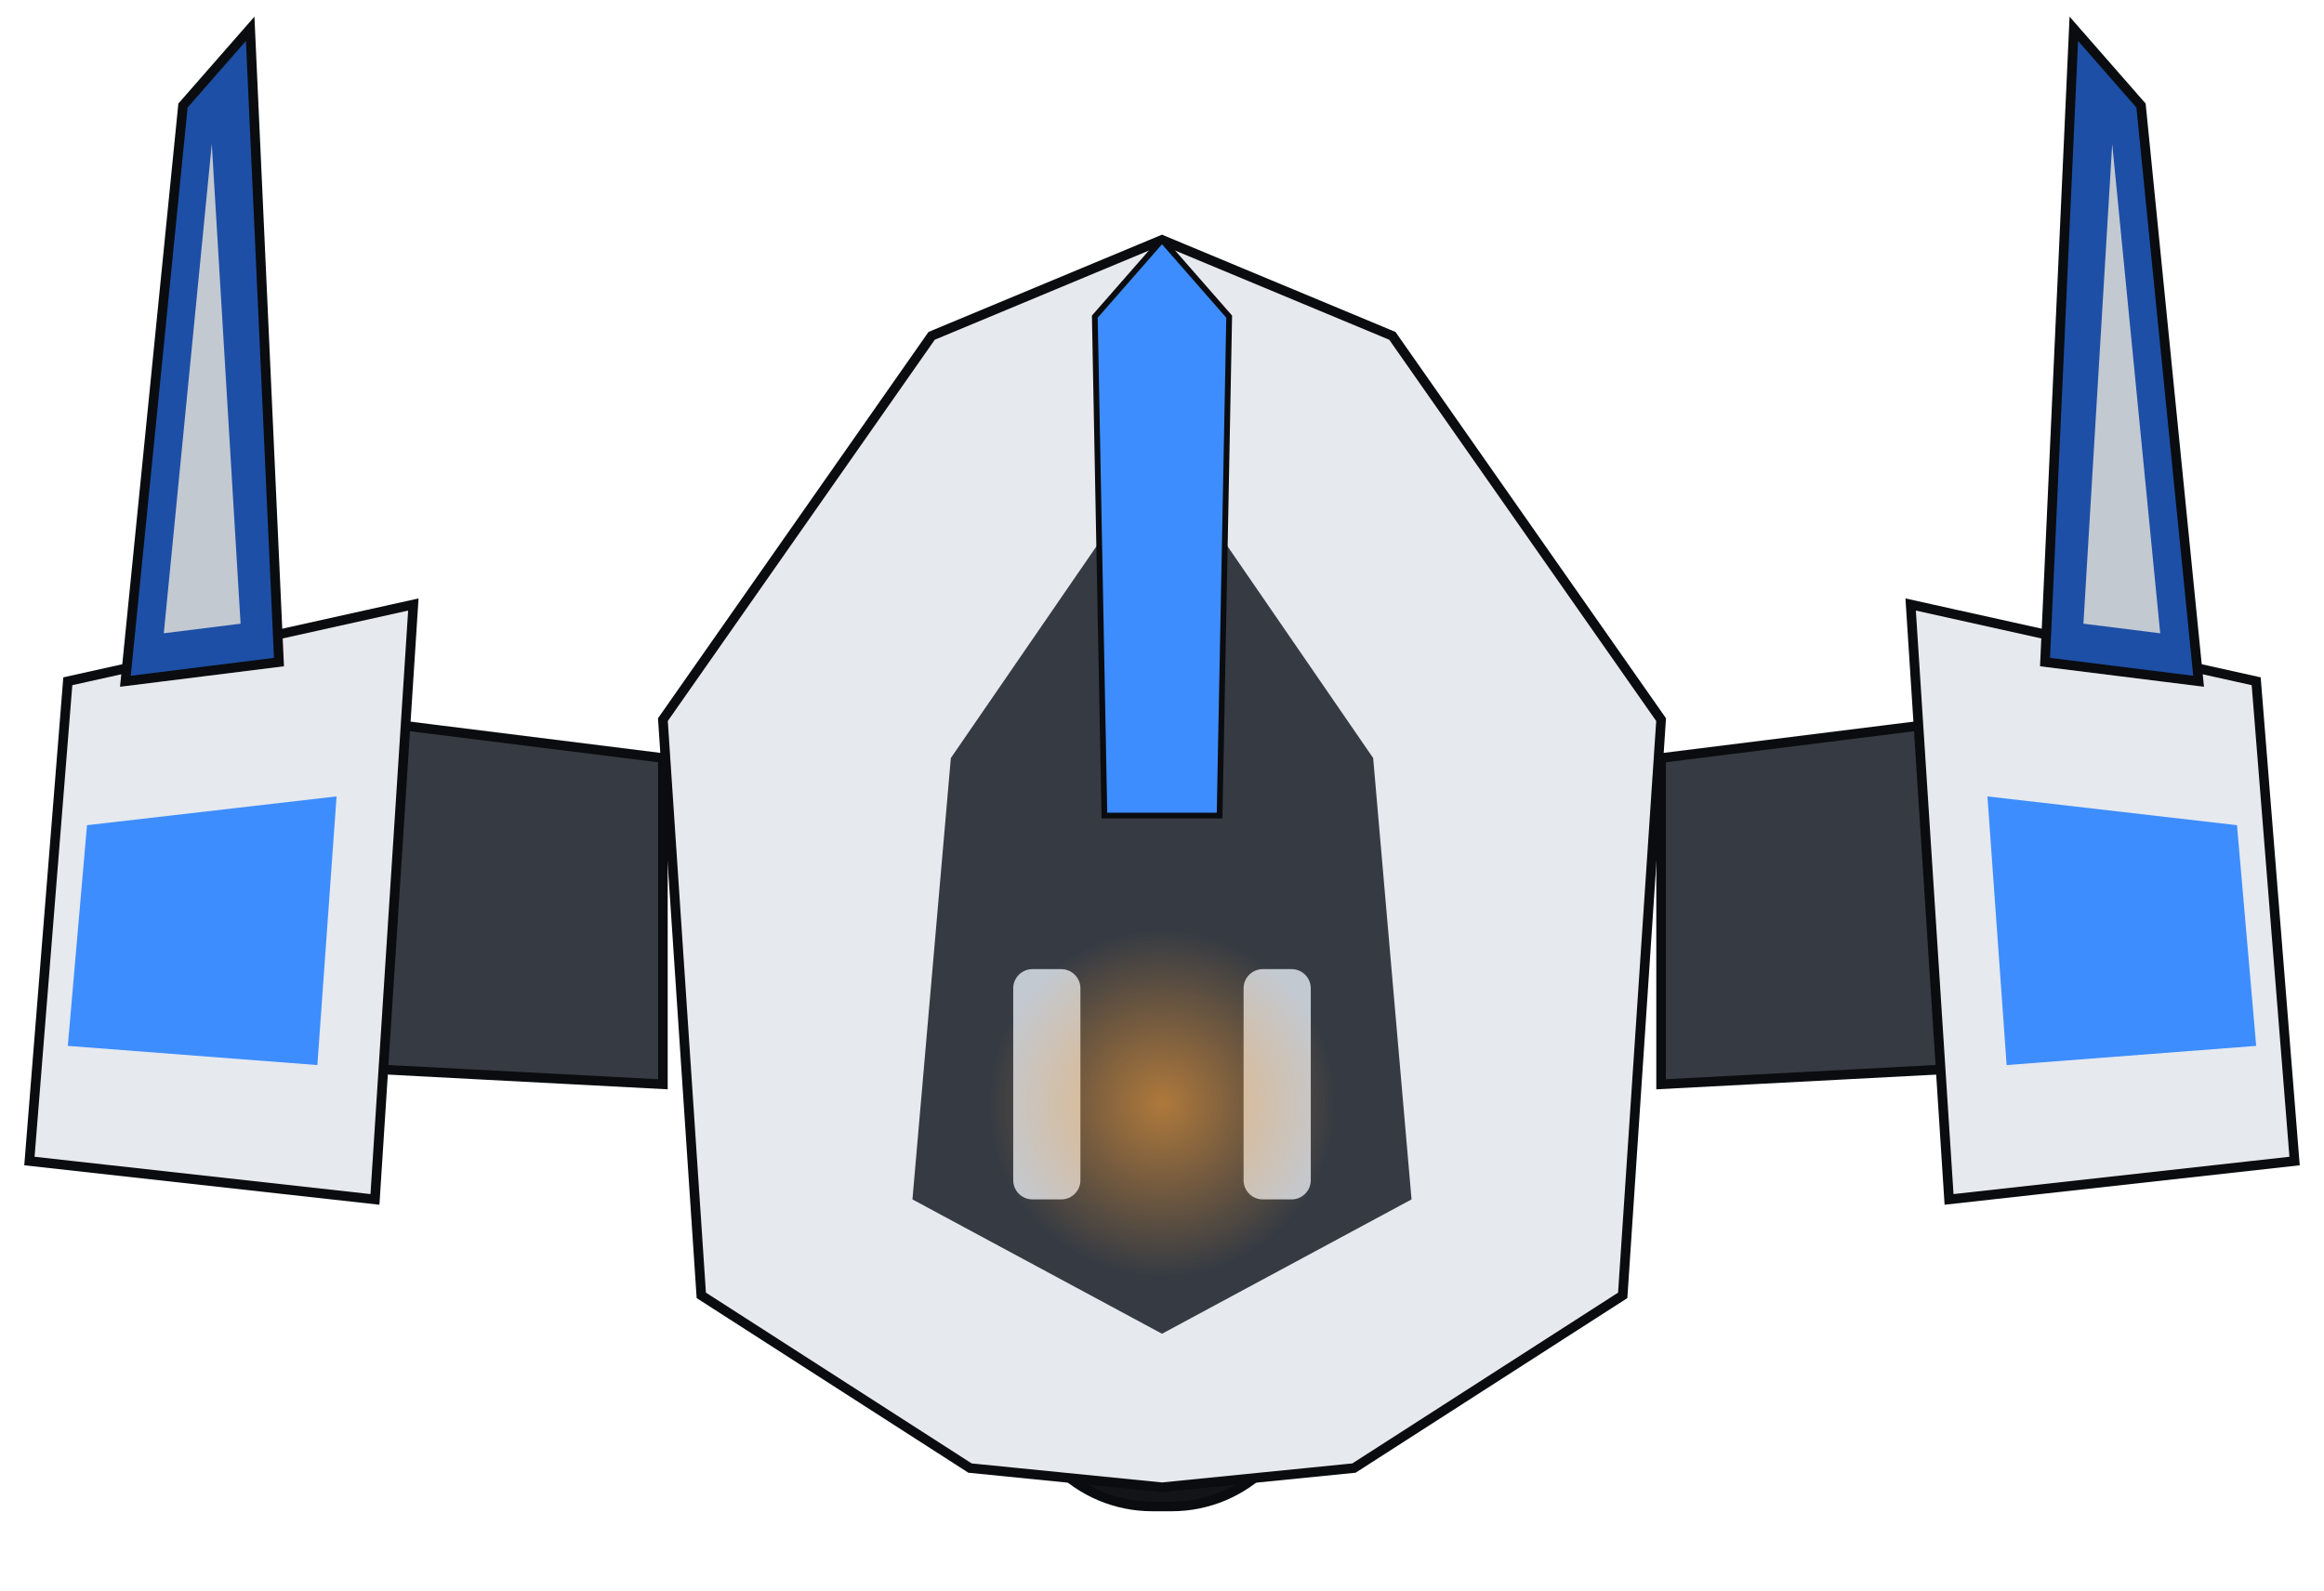
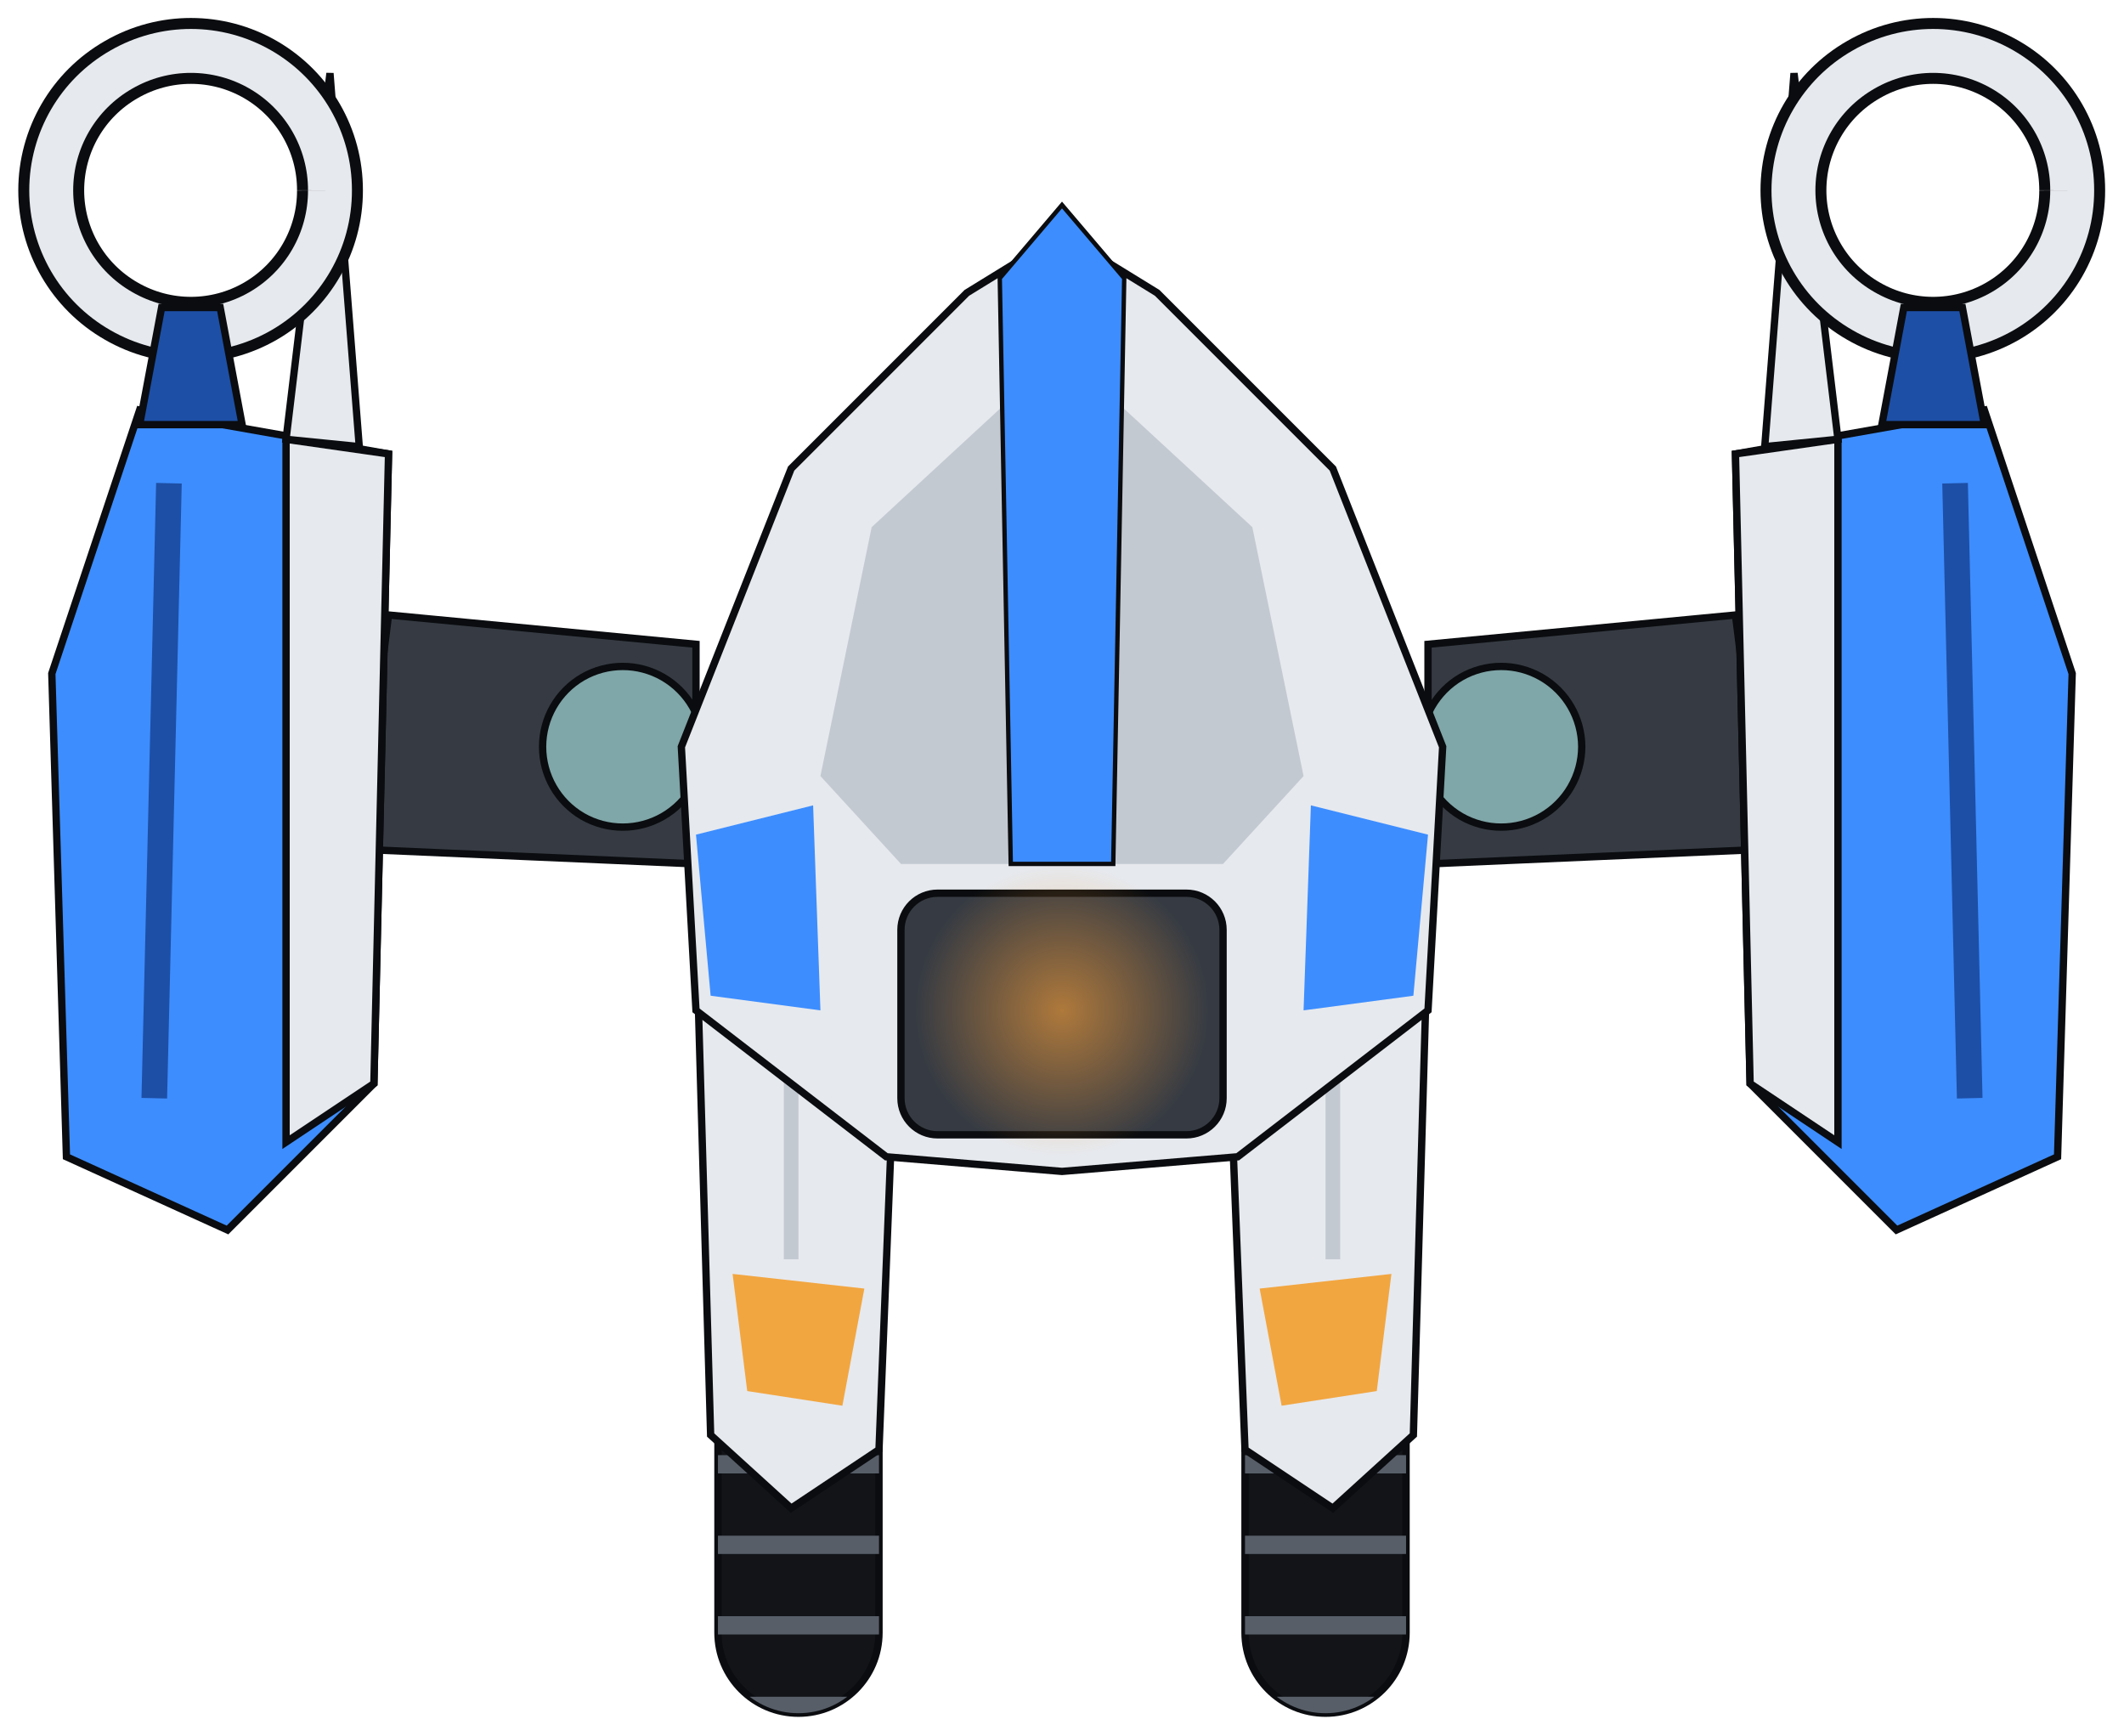
- <svg xmlns="http://www.w3.org/2000/svg" viewBox="-12.1 -10.1 24.2 16.58" width="387" height="265">
+ <svg xmlns="http://www.w3.org/2000/svg" viewBox="-14.5 -11.2 29 23.7" width="464" height="379">
  <defs>
    <clipPath id="c1">
-       <path d="M-0.1 -5.6L0.1 -5.6A1.4 1.4 0 0 1 1.5 -4.2L1.5 4.2A1.4 1.4 0 0 1 0.1 5.6L-0.1 5.6A1.4 1.4 0 0 1 -1.5 4.2L-1.5 -4.2A1.4 1.4 0 0 1 -0.1 -5.6Z" />
+       <path d="M-3.6 7.2L-3.6 7.2A1.1 1.1 0 0 1 -2.5 8.3L-2.5 11.1A1.1 1.1 0 0 1 -3.6 12.2L-3.6 12.2A1.1 1.1 0 0 1 -4.7 11.1L-4.7 8.3A1.1 1.1 0 0 1 -3.6 7.2Z" />
    </clipPath>
-     <radialGradient id="g2" gradientUnits="userSpaceOnUse" cx="0" cy="1.4" r="1.8" fx="0" fy="1.4" fr="0">
+     <clipPath id="c2">
+       <path d="M3.6 7.2L3.6 7.2A1.1 1.1 0 0 1 4.7 8.3L4.7 11.1A1.1 1.1 0 0 1 3.6 12.2L3.6 12.2A1.1 1.1 0 0 1 2.5 11.1L2.5 8.3A1.1 1.1 0 0 1 3.6 7.2Z" />
+     </clipPath>
+     <radialGradient id="g3" gradientUnits="userSpaceOnUse" cx="0" cy="2.6" r="2" fx="0" fy="2.6" fr="0">
      <stop offset="0" stop-color="#ffa236" />
      <stop offset="1" stop-color="#ffa236" stop-opacity="0" />
    </radialGradient>
  </defs>
-   <path d="M-0.1 -5.6L0.1 -5.6A1.4 1.4 0 0 1 1.5 -4.2L1.5 4.2A1.4 1.4 0 0 1 0.1 5.6L-0.1 5.6A1.4 1.4 0 0 1 -1.5 4.2L-1.5 -4.2A1.4 1.4 0 0 1 -0.1 -5.6Z" fill="#121418" />
-   <path d="M-0.1 -5.6L0.1 -5.6A1.4 1.4 0 0 1 1.5 -4.2L1.5 4.2A1.4 1.4 0 0 1 0.1 5.6L-0.1 5.6A1.4 1.4 0 0 1 -1.5 4.2L-1.5 -4.2A1.4 1.4 0 0 1 -0.1 -5.6Z" fill="none" stroke="#0a0c0f" stroke-width="0.1" />
+   <path d="M-3.6 7.2L-3.6 7.2A1.1 1.1 0 0 1 -2.5 8.3L-2.5 11.1A1.1 1.1 0 0 1 -3.6 12.2L-3.6 12.2A1.1 1.1 0 0 1 -4.7 11.1L-4.7 8.3A1.1 1.1 0 0 1 -3.6 7.2Z" fill="#121418" />
+   <path d="M-3.6 7.2L-3.6 7.2A1.1 1.1 0 0 1 -2.5 8.3L-2.5 11.1A1.1 1.1 0 0 1 -3.6 12.2L-3.6 12.2A1.1 1.1 0 0 1 -4.7 11.1L-4.7 8.3A1.1 1.1 0 0 1 -3.6 7.2Z" fill="none" stroke="#0a0c0f" stroke-width="0.1" />
  <g clip-path="url(#c1)">
-     <path d="M-1.5 -6.2L1.5 -5.9" fill="none" stroke="#575e68" stroke-width="0.25" />
-     <path d="M-1.5 -5L1.5 -4.7" fill="none" stroke="#575e68" stroke-width="0.25" />
-     <path d="M-1.5 -3.8L1.5 -3.5" fill="none" stroke="#575e68" stroke-width="0.25" />
-     <path d="M-1.5 -2.6L1.5 -2.3" fill="none" stroke="#575e68" stroke-width="0.25" />
-     <path d="M-1.5 -1.4L1.5 -1.1" fill="none" stroke="#575e68" stroke-width="0.25" />
-     <path d="M-1.5 -0.2L1.5 0.1" fill="none" stroke="#575e68" stroke-width="0.25" />
-     <path d="M-1.5 1L1.5 1.3" fill="none" stroke="#575e68" stroke-width="0.25" />
-     <path d="M-1.5 2.2L1.5 2.5" fill="none" stroke="#575e68" stroke-width="0.25" />
-     <path d="M-1.5 3.4L1.5 3.7" fill="none" stroke="#575e68" stroke-width="0.25" />
-     <path d="M-1.5 4.6L1.5 4.9" fill="none" stroke="#575e68" stroke-width="0.25" />
-     <path d="M-1.5 5.8L1.5 6.1" fill="none" stroke="#575e68" stroke-width="0.25" />
+     <path d="M-4.7 6.6L-2.5 6.6" fill="none" stroke="#575e68" stroke-width="0.25" />
+     <path d="M-4.7 7.7L-2.5 7.7" fill="none" stroke="#575e68" stroke-width="0.25" />
+     <path d="M-4.7 8.8L-2.5 8.8" fill="none" stroke="#575e68" stroke-width="0.25" />
+     <path d="M-4.7 9.9L-2.5 9.9" fill="none" stroke="#575e68" stroke-width="0.25" />
+     <path d="M-4.7 11L-2.5 11" fill="none" stroke="#575e68" stroke-width="0.25" />
+     <path d="M-4.7 12.1L-2.5 12.1" fill="none" stroke="#575e68" stroke-width="0.25" />
  </g>
-   <path d="M-5.2 -2.2L-8.4 -2.6L-9 1L-5.2 1.2Z" fill="#363b43" />
-   <path d="M-5.2 -2.2L-8.4 -2.6L-9 1L-5.2 1.2Z" fill="none" stroke="#0a0c0f" stroke-width="0.1" />
-   <path d="M-7.8 -3.8L-11.4 -3L-11.8 2L-8.2 2.4Z" fill="#e6e9ee" />
-   <path d="M-7.8 -3.8L-11.4 -3L-11.8 2L-8.2 2.4Z" fill="none" stroke="#0a0c0f" stroke-width="0.1" />
-   <path d="M-8.6 -1.8L-11.2 -1.5L-11.4 0.8L-8.8 1Z" fill="#3d8dff" />
-   <path d="M-9.2 -3.2L-10.8 -3L-10.2 -9L-9.5 -9.8Z" fill="#1d4fa6" />
-   <path d="M-9.2 -3.2L-10.8 -3L-10.2 -9L-9.5 -9.8Z" fill="none" stroke="#0a0c0f" stroke-width="0.1" />
-   <path d="M-9.6 -3.6L-10.4 -3.5L-9.9 -8.6Z" fill="#c3c9d1" />
-   <path d="M5.2 -2.2L8.4 -2.6L9 1L5.2 1.2Z" fill="#363b43" />
-   <path d="M5.2 -2.2L8.4 -2.6L9 1L5.2 1.2Z" fill="none" stroke="#0a0c0f" stroke-width="0.1" />
-   <path d="M7.8 -3.8L11.4 -3L11.8 2L8.2 2.4Z" fill="#e6e9ee" />
-   <path d="M7.8 -3.8L11.4 -3L11.8 2L8.2 2.4Z" fill="none" stroke="#0a0c0f" stroke-width="0.1" />
-   <path d="M8.6 -1.8L11.2 -1.5L11.4 0.8L8.8 1Z" fill="#3d8dff" />
-   <path d="M9.2 -3.2L10.8 -3L10.2 -9L9.5 -9.8Z" fill="#1d4fa6" />
-   <path d="M9.2 -3.2L10.8 -3L10.2 -9L9.5 -9.8Z" fill="none" stroke="#0a0c0f" stroke-width="0.1" />
-   <path d="M9.6 -3.6L10.4 -3.5L9.9 -8.6Z" fill="#c3c9d1" />
-   <path d="M0 -7.6L2.4 -6.6L5.2 -2.6L4.8 3.4L2 5.2L0 5.4L0 5.4L-2 5.2L-4.8 3.4L-5.2 -2.6L-2.4 -6.6L0 -7.6Z" fill="#e6e9ee" />
-   <path d="M0 -7.6L2.4 -6.6L5.2 -2.6L4.8 3.4L2 5.2L0 5.4L0 5.4L-2 5.2L-4.8 3.4L-5.2 -2.6L-2.4 -6.6L0 -7.6Z" fill="none" stroke="#0a0c0f" stroke-width="0.1" />
-   <path d="M0 -5.4L2.2 -2.2L2.6 2.4L0 3.8L0 3.8L-2.6 2.4L-2.2 -2.2L0 -5.4Z" fill="#363b43" />
-   <path d="M0 -7.6L0.7 -6.8L0.6 -1.6L-0.6 -1.6L-0.7 -6.8Z" fill="#3d8dff" />
-   <path d="M0 -7.6L0.7 -6.8L0.6 -1.6L-0.6 -1.6L-0.7 -6.8Z" fill="none" stroke="#0a0c0f" stroke-width="0.06" />
-   <path d="M-1.35 0L-1.05 0A0.2 0.2 0 0 1 -0.85 0.2L-0.85 2.2A0.2 0.2 0 0 1 -1.05 2.4L-1.35 2.4A0.2 0.2 0 0 1 -1.55 2.2L-1.55 0.2A0.2 0.2 0 0 1 -1.35 0Z" fill="#c3c9d1" />
-   <path d="M1.05 0L1.35 0A0.2 0.2 0 0 1 1.55 0.2L1.55 2.2A0.2 0.2 0 0 1 1.35 2.4L1.05 2.4A0.2 0.2 0 0 1 0.85 2.2L0.85 0.2A0.2 0.2 0 0 1 1.05 0Z" fill="#c3c9d1" />
-   <path d="M-1.8 -0.4L1.8 -0.4L1.8 3.2L-1.8 3.2Z" fill="url(#g2)" opacity="0.6" />
+   <path d="M-2.2 1L-5 1.4L-4.8 8.4L-3.7 9.4L-2.5 8.6Z" fill="#e6e9ee" />
+   <path d="M-2.2 1L-5 1.4L-4.8 8.4L-3.7 9.4L-2.5 8.6Z" fill="none" stroke="#0a0c0f" stroke-width="0.1" />
+   <path d="M-2.7 6.4L-4.5 6.2L-4.3 7.8L-3 8Z" fill="#f2a640" />
+   <path d="M-3.7 2L-3.7 6" fill="none" stroke="#c3c9d1" stroke-width="0.2" />
+   <path d="M3.6 7.2L3.6 7.2A1.1 1.1 0 0 1 4.7 8.3L4.7 11.1A1.1 1.1 0 0 1 3.6 12.2L3.6 12.2A1.1 1.1 0 0 1 2.5 11.1L2.5 8.3A1.1 1.1 0 0 1 3.6 7.2Z" fill="#121418" />
+   <path d="M3.6 7.2L3.6 7.2A1.1 1.1 0 0 1 4.7 8.3L4.7 11.1A1.1 1.1 0 0 1 3.6 12.2L3.6 12.2A1.1 1.1 0 0 1 2.5 11.1L2.5 8.3A1.1 1.1 0 0 1 3.6 7.2Z" fill="none" stroke="#0a0c0f" stroke-width="0.1" />
+   <g clip-path="url(#c2)">
+     <path d="M2.5 6.6L4.7 6.6" fill="none" stroke="#575e68" stroke-width="0.25" />
+     <path d="M2.5 7.7L4.7 7.7" fill="none" stroke="#575e68" stroke-width="0.25" />
+     <path d="M2.5 8.8L4.7 8.8" fill="none" stroke="#575e68" stroke-width="0.25" />
+     <path d="M2.5 9.9L4.7 9.9" fill="none" stroke="#575e68" stroke-width="0.25" />
+     <path d="M2.5 11L4.7 11" fill="none" stroke="#575e68" stroke-width="0.25" />
+     <path d="M2.5 12.1L4.7 12.1" fill="none" stroke="#575e68" stroke-width="0.25" />
+   </g>
+   <path d="M2.2 1L5 1.4L4.8 8.4L3.7 9.4L2.5 8.6Z" fill="#e6e9ee" />
+   <path d="M2.2 1L5 1.4L4.8 8.4L3.7 9.4L2.5 8.6Z" fill="none" stroke="#0a0c0f" stroke-width="0.1" />
+   <path d="M2.7 6.4L4.5 6.2L4.3 7.8L3 8Z" fill="#f2a640" />
+   <path d="M3.7 2L3.7 6" fill="none" stroke="#c3c9d1" stroke-width="0.2" />
+   <path d="M-5 -2.4L-9.2 -2.8L-9.6 0.4L-5 0.6Z" fill="#363b43" />
+   <path d="M-5 -2.4L-9.2 -2.8L-9.6 0.4L-5 0.6Z" fill="none" stroke="#0a0c0f" stroke-width="0.1" />
+   <path d="M-4.9 -1A1.1 1.1 0 0 1 -6.55 -0.05A1.1 1.1 0 0 1 -6.55 -1.95A1.1 1.1 0 0 1 -4.9 -1" fill="#7fa6a8" />
+   <path d="M-4.9 -1A1.1 1.1 0 0 1 -6.55 -0.05A1.1 1.1 0 0 1 -6.55 -1.95A1.1 1.1 0 0 1 -4.9 -1" fill="none" stroke="#0a0c0f" stroke-width="0.1" />
+   <path d="M-9.2 -5L-12.6 -5.6L-13.8 -2L-13.6 4.6L-11.4 5.6L-9.4 3.6Z" fill="#3d8dff" />
+   <path d="M-9.2 -5L-12.6 -5.6L-13.8 -2L-13.6 4.6L-11.4 5.6L-9.4 3.6Z" fill="none" stroke="#0a0c0f" stroke-width="0.1" />
+   <path d="M-9.2 -5L-10.6 -5.2L-10.6 4.4L-9.4 3.6Z" fill="#e6e9ee" />
+   <path d="M-9.2 -5L-10.6 -5.2L-10.6 4.4L-9.4 3.6Z" fill="none" stroke="#0a0c0f" stroke-width="0.1" />
+   <path d="M-12.2 -4.6L-12.4 3.8" fill="none" stroke="#1d4fa6" stroke-width="0.35" />
+   <path d="M-9.6 -5.1L-10.6 -5.2L-10 -10.2Z" fill="#e6e9ee" />
+   <path d="M-9.6 -5.1L-10.6 -5.2L-10 -10.2Z" fill="none" stroke="#0a0c0f" stroke-width="0.1" />
+   <path d="M-10 -8.6A1.9 1.9 0 0 1 -12.85 -6.95A1.9 1.9 0 0 1 -12.85 -10.25A1.9 1.9 0 0 1 -10 -8.6" fill="none" stroke="#0a0c0f" stroke-width="0.9" />
+   <path d="M-10 -8.6A1.9 1.9 0 0 1 -12.85 -6.95A1.9 1.9 0 0 1 -12.85 -10.25A1.9 1.9 0 0 1 -10 -8.6" fill="none" stroke="#e6e9ee" stroke-width="0.6" />
+   <path d="M-11.2 -5.4L-12.6 -5.4L-12.3 -7L-11.5 -7Z" fill="#1d4fa6" />
+   <path d="M-11.2 -5.4L-12.6 -5.4L-12.3 -7L-11.5 -7Z" fill="none" stroke="#0a0c0f" stroke-width="0.1" />
+   <path d="M5 -2.4L9.2 -2.8L9.6 0.4L5 0.6Z" fill="#363b43" />
+   <path d="M5 -2.4L9.2 -2.8L9.6 0.4L5 0.6Z" fill="none" stroke="#0a0c0f" stroke-width="0.1" />
+   <path d="M7.1 -1A1.1 1.1 0 0 1 5.45 -0.05A1.1 1.1 0 0 1 5.45 -1.95A1.1 1.1 0 0 1 7.1 -1" fill="#7fa6a8" />
+   <path d="M7.1 -1A1.1 1.1 0 0 1 5.45 -0.05A1.1 1.1 0 0 1 5.45 -1.95A1.1 1.1 0 0 1 7.1 -1" fill="none" stroke="#0a0c0f" stroke-width="0.1" />
+   <path d="M9.2 -5L12.6 -5.6L13.8 -2L13.6 4.6L11.4 5.6L9.4 3.6Z" fill="#3d8dff" />
+   <path d="M9.2 -5L12.6 -5.6L13.8 -2L13.6 4.6L11.4 5.6L9.4 3.6Z" fill="none" stroke="#0a0c0f" stroke-width="0.1" />
+   <path d="M9.2 -5L10.6 -5.2L10.6 4.4L9.4 3.6Z" fill="#e6e9ee" />
+   <path d="M9.2 -5L10.6 -5.2L10.6 4.4L9.4 3.6Z" fill="none" stroke="#0a0c0f" stroke-width="0.1" />
+   <path d="M12.2 -4.6L12.4 3.8" fill="none" stroke="#1d4fa6" stroke-width="0.35" />
+   <path d="M9.6 -5.1L10.6 -5.2L10 -10.2Z" fill="#e6e9ee" />
+   <path d="M9.6 -5.1L10.6 -5.2L10 -10.2Z" fill="none" stroke="#0a0c0f" stroke-width="0.1" />
+   <path d="M13.8 -8.6A1.9 1.9 0 0 1 10.95 -6.95A1.9 1.9 0 0 1 10.95 -10.25A1.9 1.9 0 0 1 13.8 -8.6" fill="none" stroke="#0a0c0f" stroke-width="0.9" />
+   <path d="M13.8 -8.6A1.9 1.9 0 0 1 10.95 -6.95A1.9 1.9 0 0 1 10.95 -10.25A1.9 1.9 0 0 1 13.8 -8.6" fill="none" stroke="#e6e9ee" stroke-width="0.6" />
+   <path d="M11.2 -5.4L12.6 -5.4L12.3 -7L11.5 -7Z" fill="#1d4fa6" />
+   <path d="M11.2 -5.4L12.6 -5.4L12.3 -7L11.5 -7Z" fill="none" stroke="#0a0c0f" stroke-width="0.1" />
+   <path d="M0 -8L1.3 -7.2L3.7 -4.8L5.2 -1L5 2.6L2.4 4.6L0 4.8L0 4.8L-2.4 4.6L-5 2.6L-5.2 -1L-3.7 -4.8L-1.3 -7.2L0 -8Z" fill="#e6e9ee" />
+   <path d="M0 -8L1.3 -7.2L3.7 -4.8L5.2 -1L5 2.6L2.4 4.6L0 4.8L0 4.8L-2.4 4.6L-5 2.6L-5.2 -1L-3.7 -4.8L-1.3 -7.2L0 -8Z" fill="none" stroke="#0a0c0f" stroke-width="0.1" />
+   <path d="M0 -6.4L2.6 -4L3.3 -0.6L2.2 0.6L0 0.6L0 0.6L-2.2 0.6L-3.3 -0.6L-2.6 -4L0 -6.4Z" fill="#c3c9d1" />
+   <path d="M-1.7 1L1.7 1A0.5 0.5 0 0 1 2.2 1.5L2.2 3.8A0.5 0.5 0 0 1 1.7 4.3L-1.7 4.3A0.5 0.5 0 0 1 -2.2 3.8L-2.2 1.5A0.5 0.5 0 0 1 -1.7 1Z" fill="#363b43" />
+   <path d="M-1.7 1L1.7 1A0.5 0.5 0 0 1 2.2 1.5L2.2 3.8A0.5 0.5 0 0 1 1.7 4.3L-1.7 4.3A0.5 0.5 0 0 1 -2.2 3.8L-2.2 1.5A0.5 0.5 0 0 1 -1.7 1Z" fill="none" stroke="#0a0c0f" stroke-width="0.1" />
+   <path d="M0 -8.4L0.85 -7.4L0.7 0.6L-0.7 0.6L-0.85 -7.4Z" fill="#3d8dff" />
+   <path d="M0 -8.4L0.85 -7.4L0.7 0.6L-0.7 0.6L-0.85 -7.4Z" fill="none" stroke="#0a0c0f" stroke-width="0.06" />
+   <path d="M-3.4 -0.2L-5 0.2L-4.8 2.4L-3.3 2.6Z" fill="#3d8dff" />
+   <path d="M3.4 -0.2L5 0.2L4.8 2.4L3.3 2.6Z" fill="#3d8dff" />
+   <path d="M-2 0.6L2 0.6L2 4.6L-2 4.6Z" fill="url(#g3)" opacity="0.6" />
</svg>
